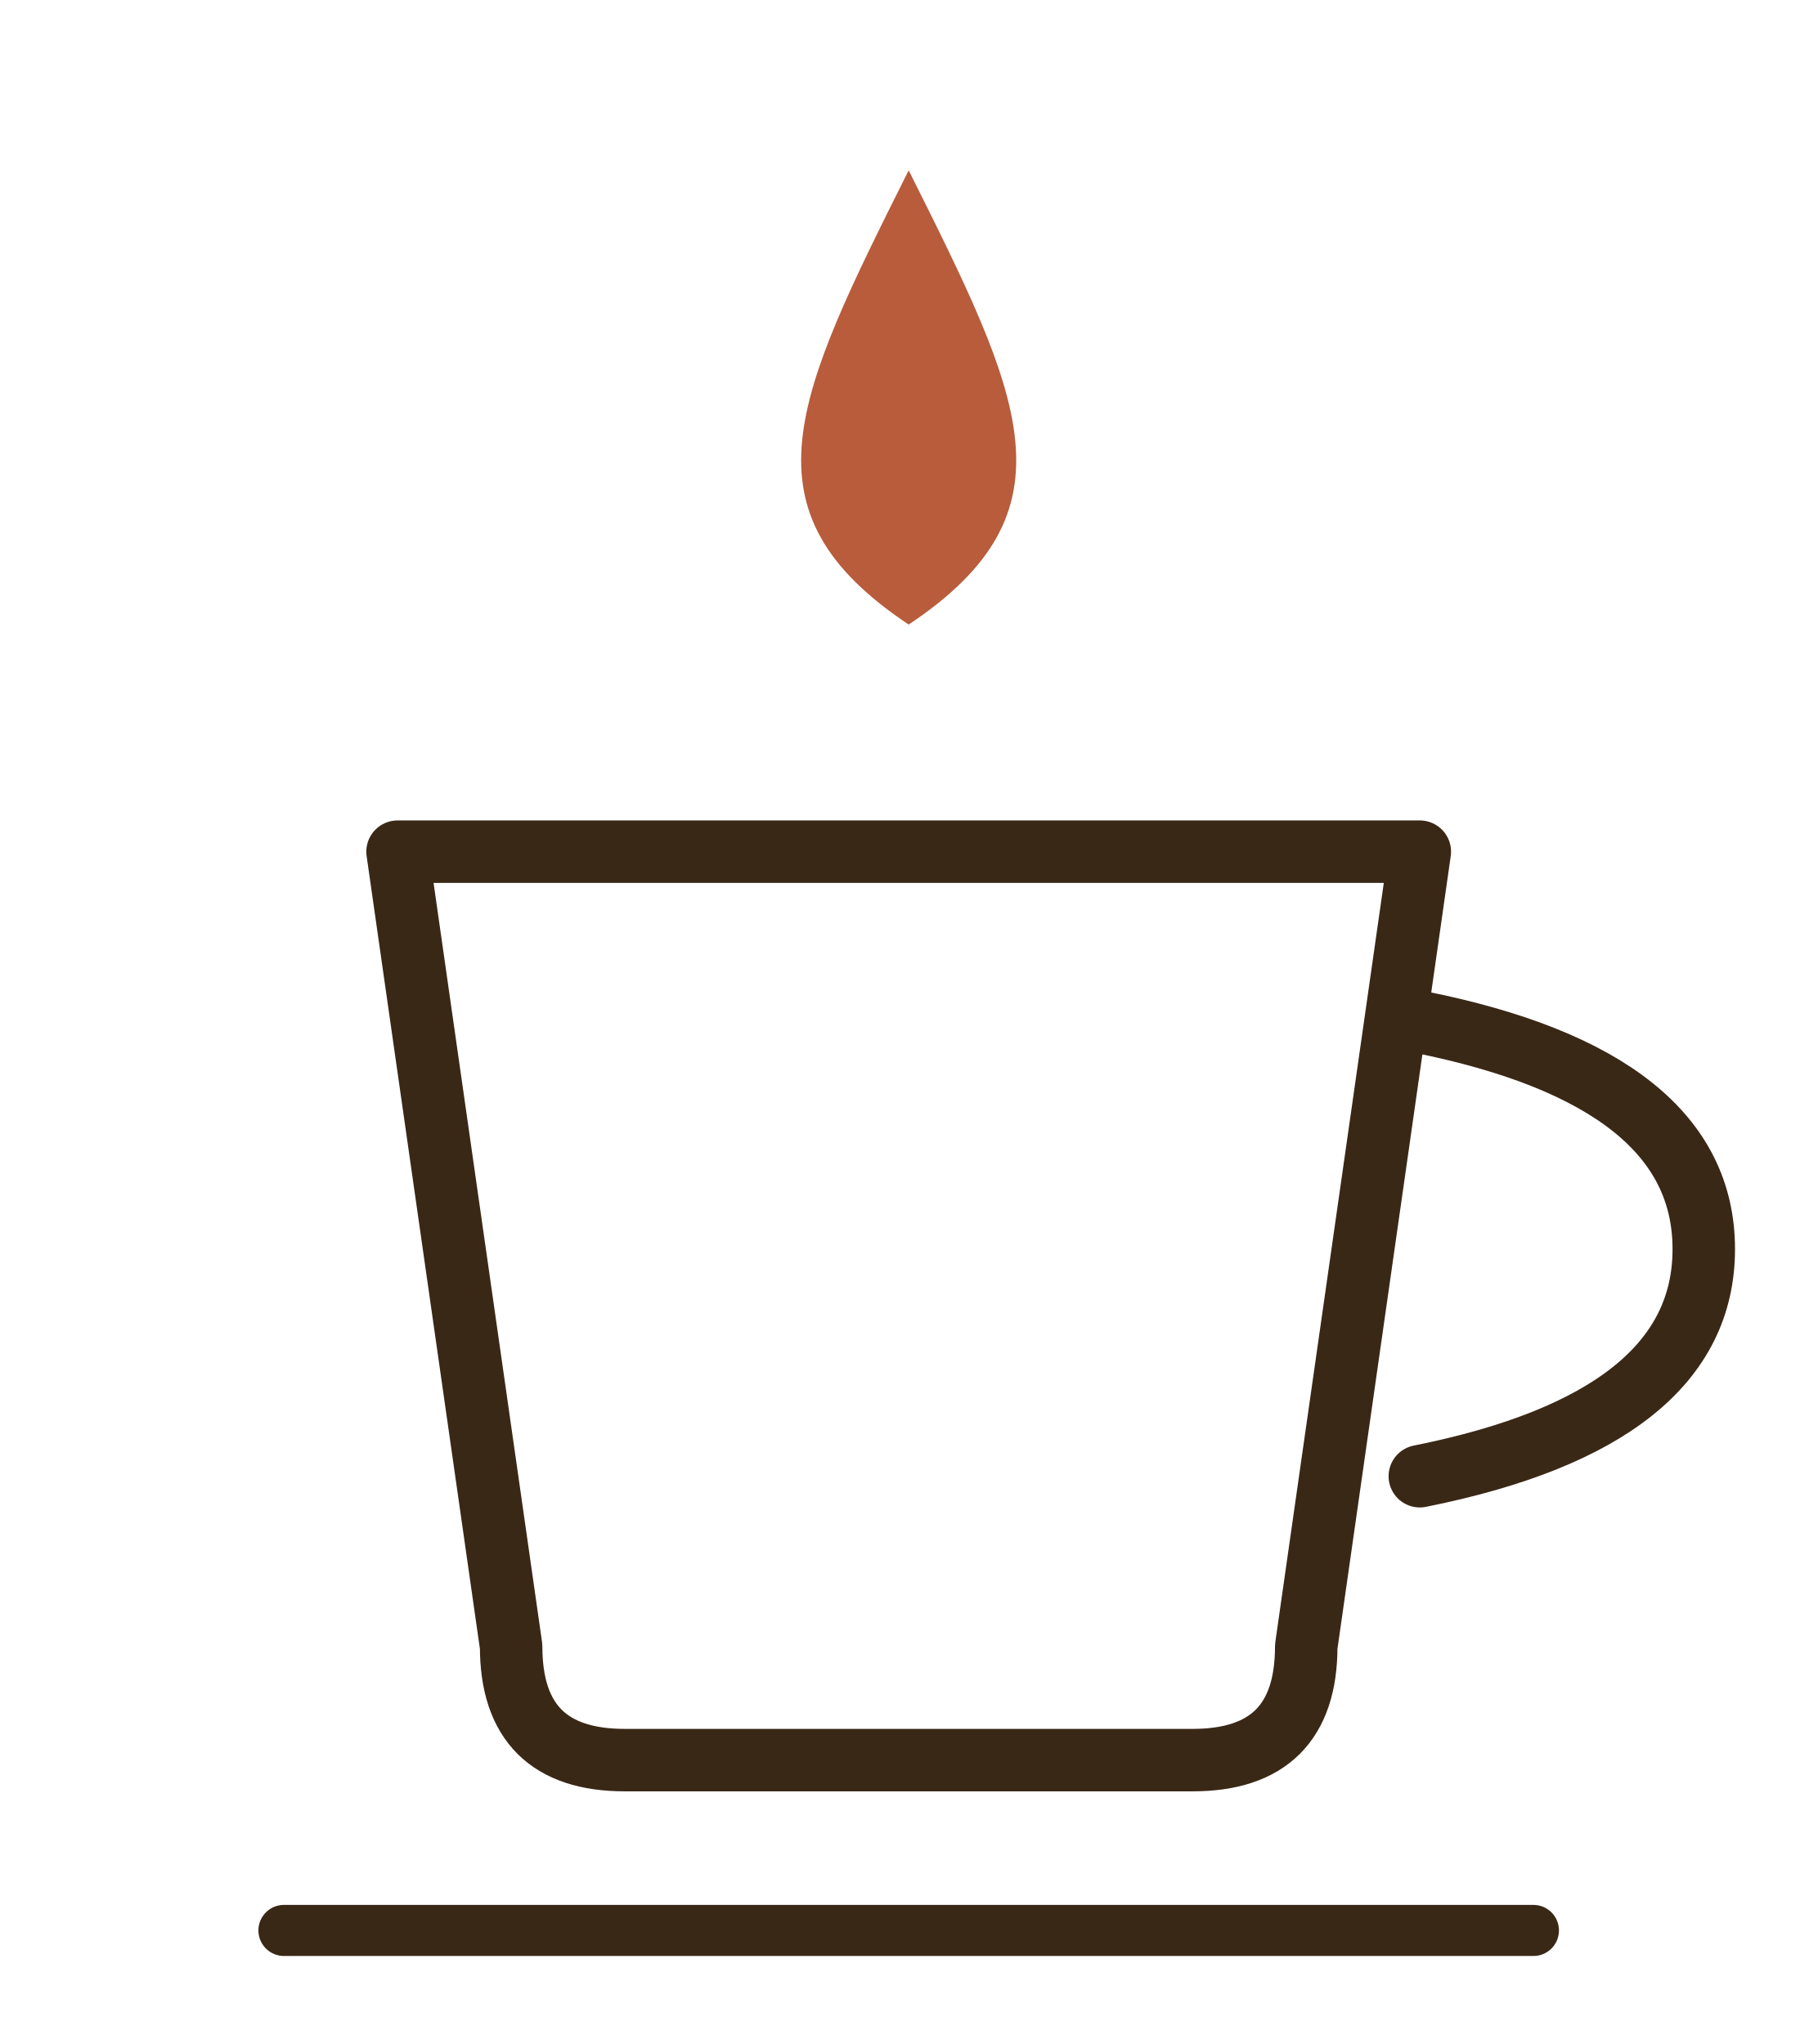
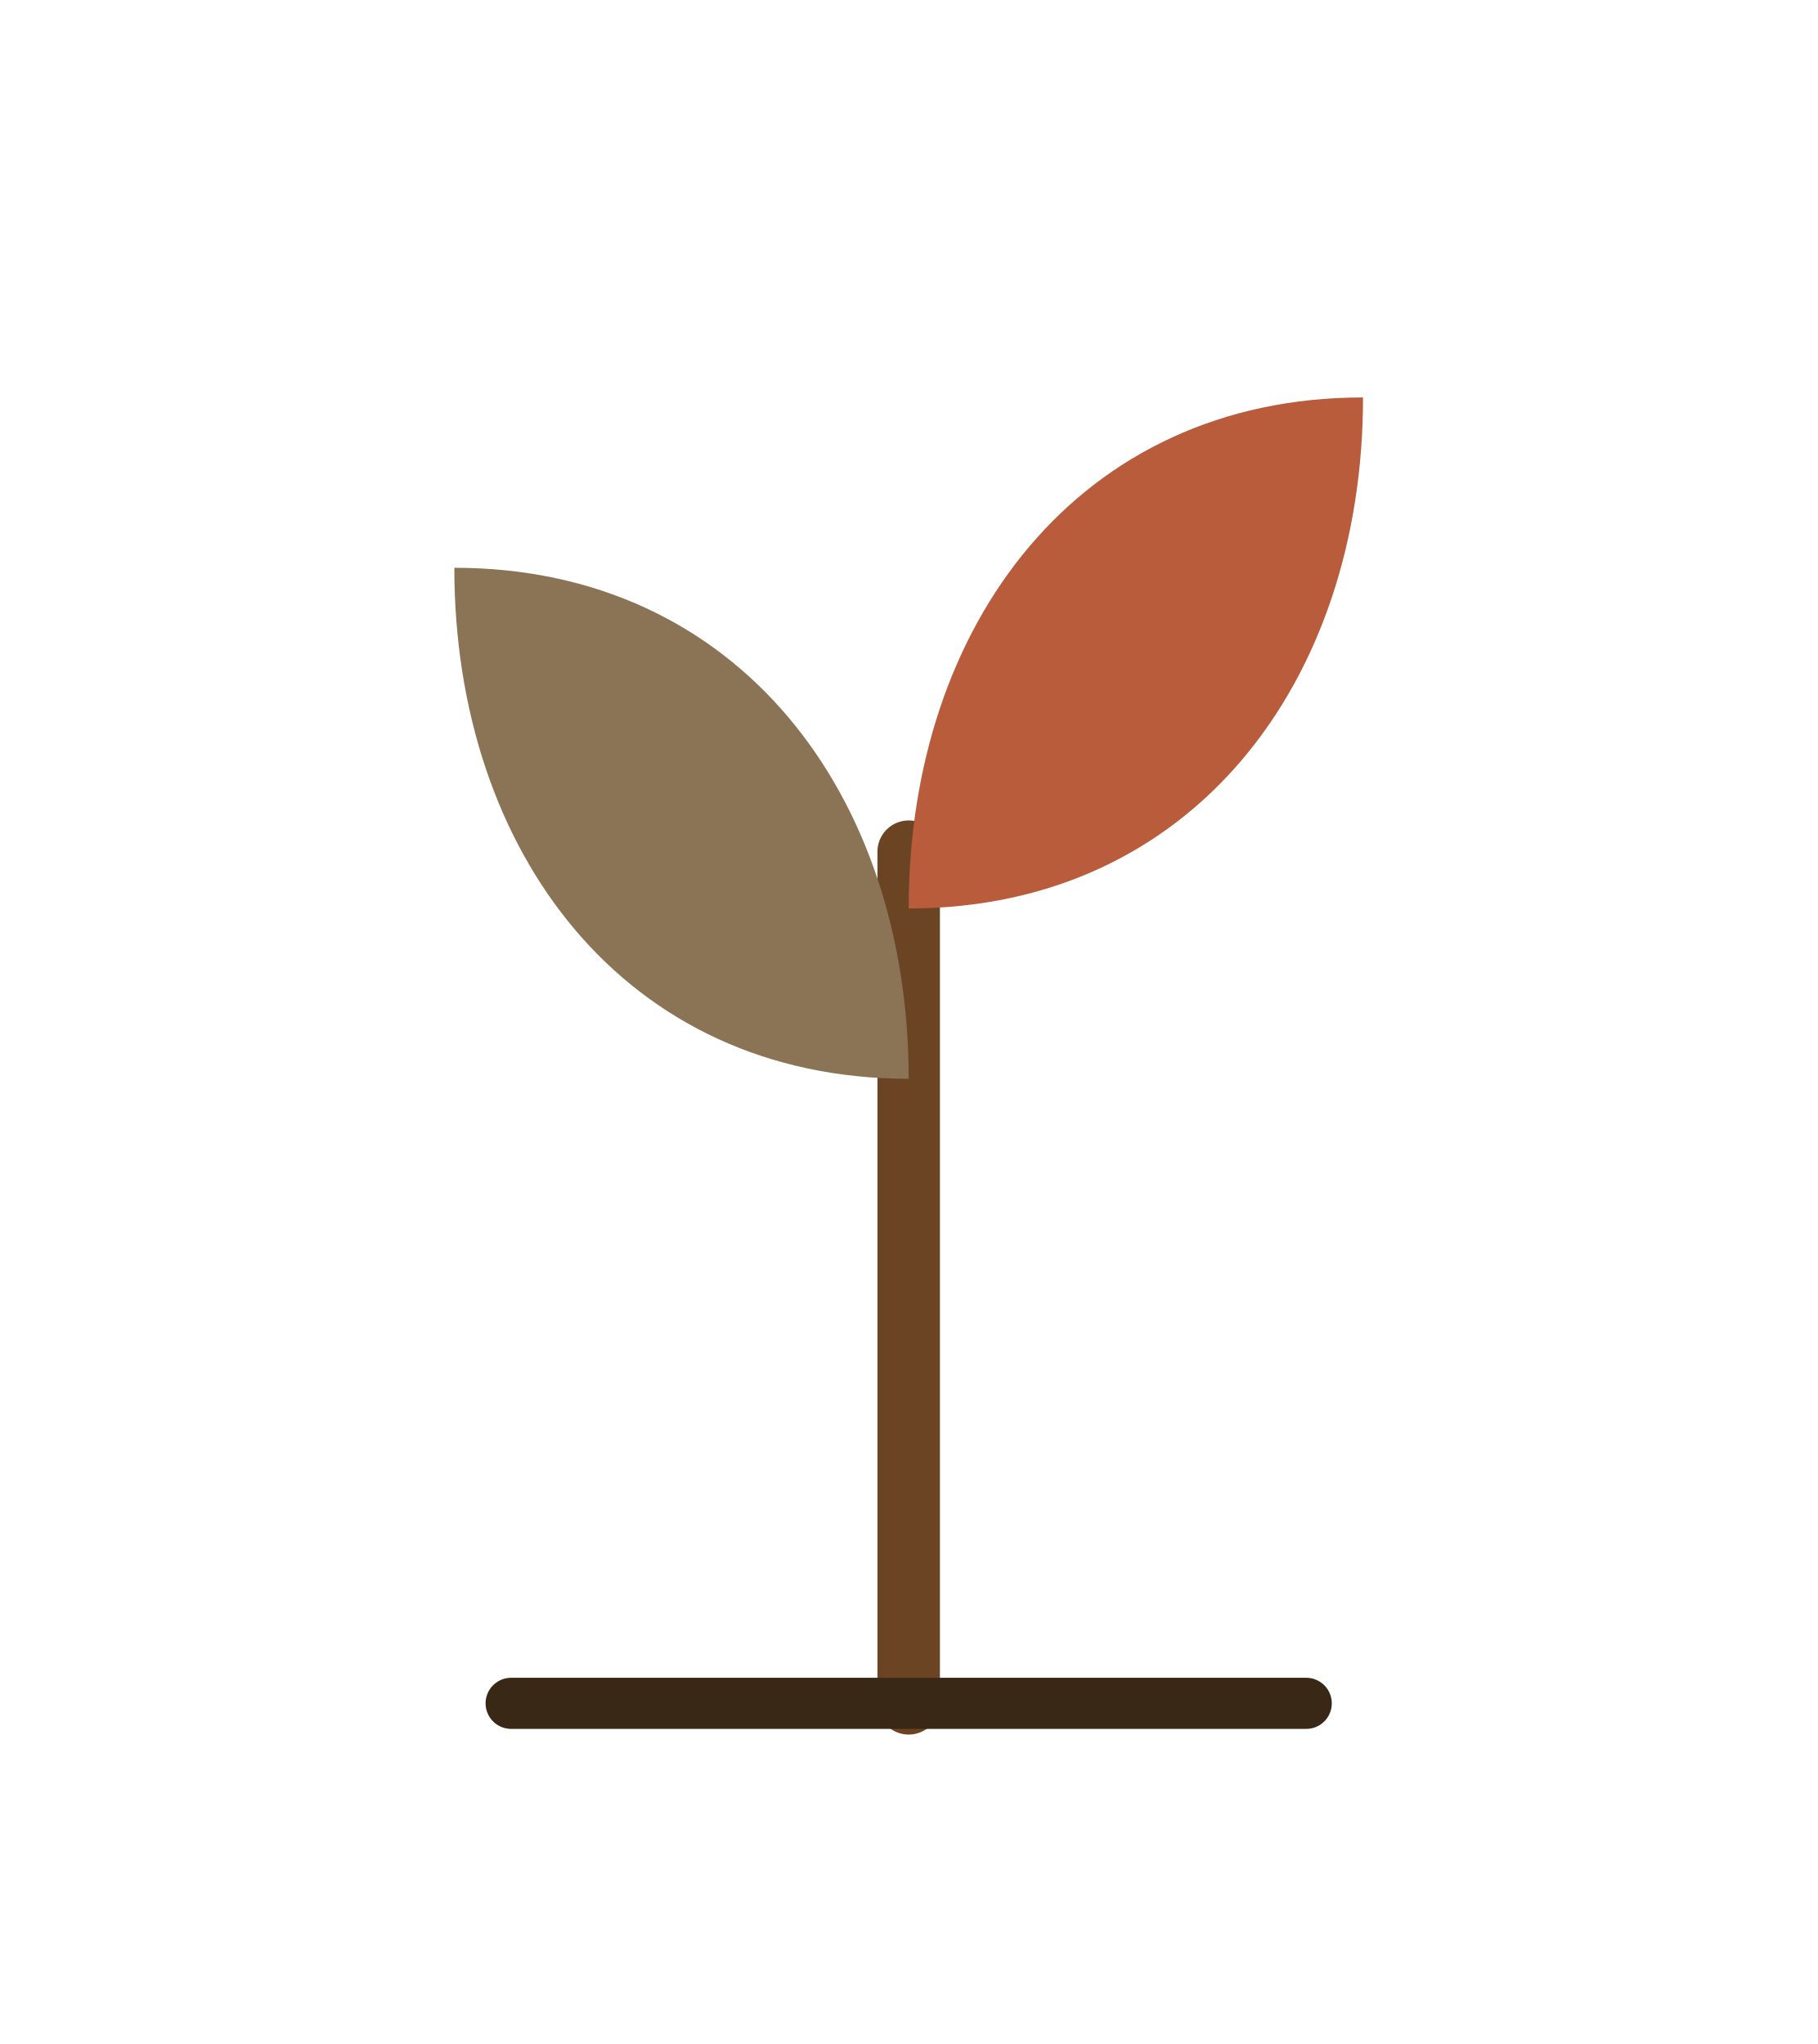
<svg xmlns="http://www.w3.org/2000/svg" viewBox="0 0 64 72" fill="none" stroke="#3a2817" stroke-width="2.2" stroke-linecap="round" stroke-linejoin="round">
-   <path d="M32 6 C 28 14, 26 18, 32 22 C 38 18, 36 14, 32 6 Z" fill="#b85c3c" stroke="none" />
-   <path d="M14 30 H50 L46 58 Q46 62 42 62 H22 Q18 62 18 58 Z" />
-   <path d="M50 36 Q60 38 60 44 Q60 50 50 52" />
-   <line x1="10" y1="68" x2="54" y2="68" stroke-width="1.8" />
+   <path d="M32 60 V30" stroke="#6b4423" />
+   <path d="M32 38 C 22 38, 16 30, 16 20 C 26 20, 32 28, 32 38 Z" fill="#8b7355" stroke="none" />
+   <path d="M32 32 C 42 32, 48 24, 48 14 C 38 14, 32 22, 32 32 Z" fill="#b85c3c" stroke="none" />
+   <line x1="18" y1="60" x2="46" y2="60" stroke-width="1.8" />
</svg>
